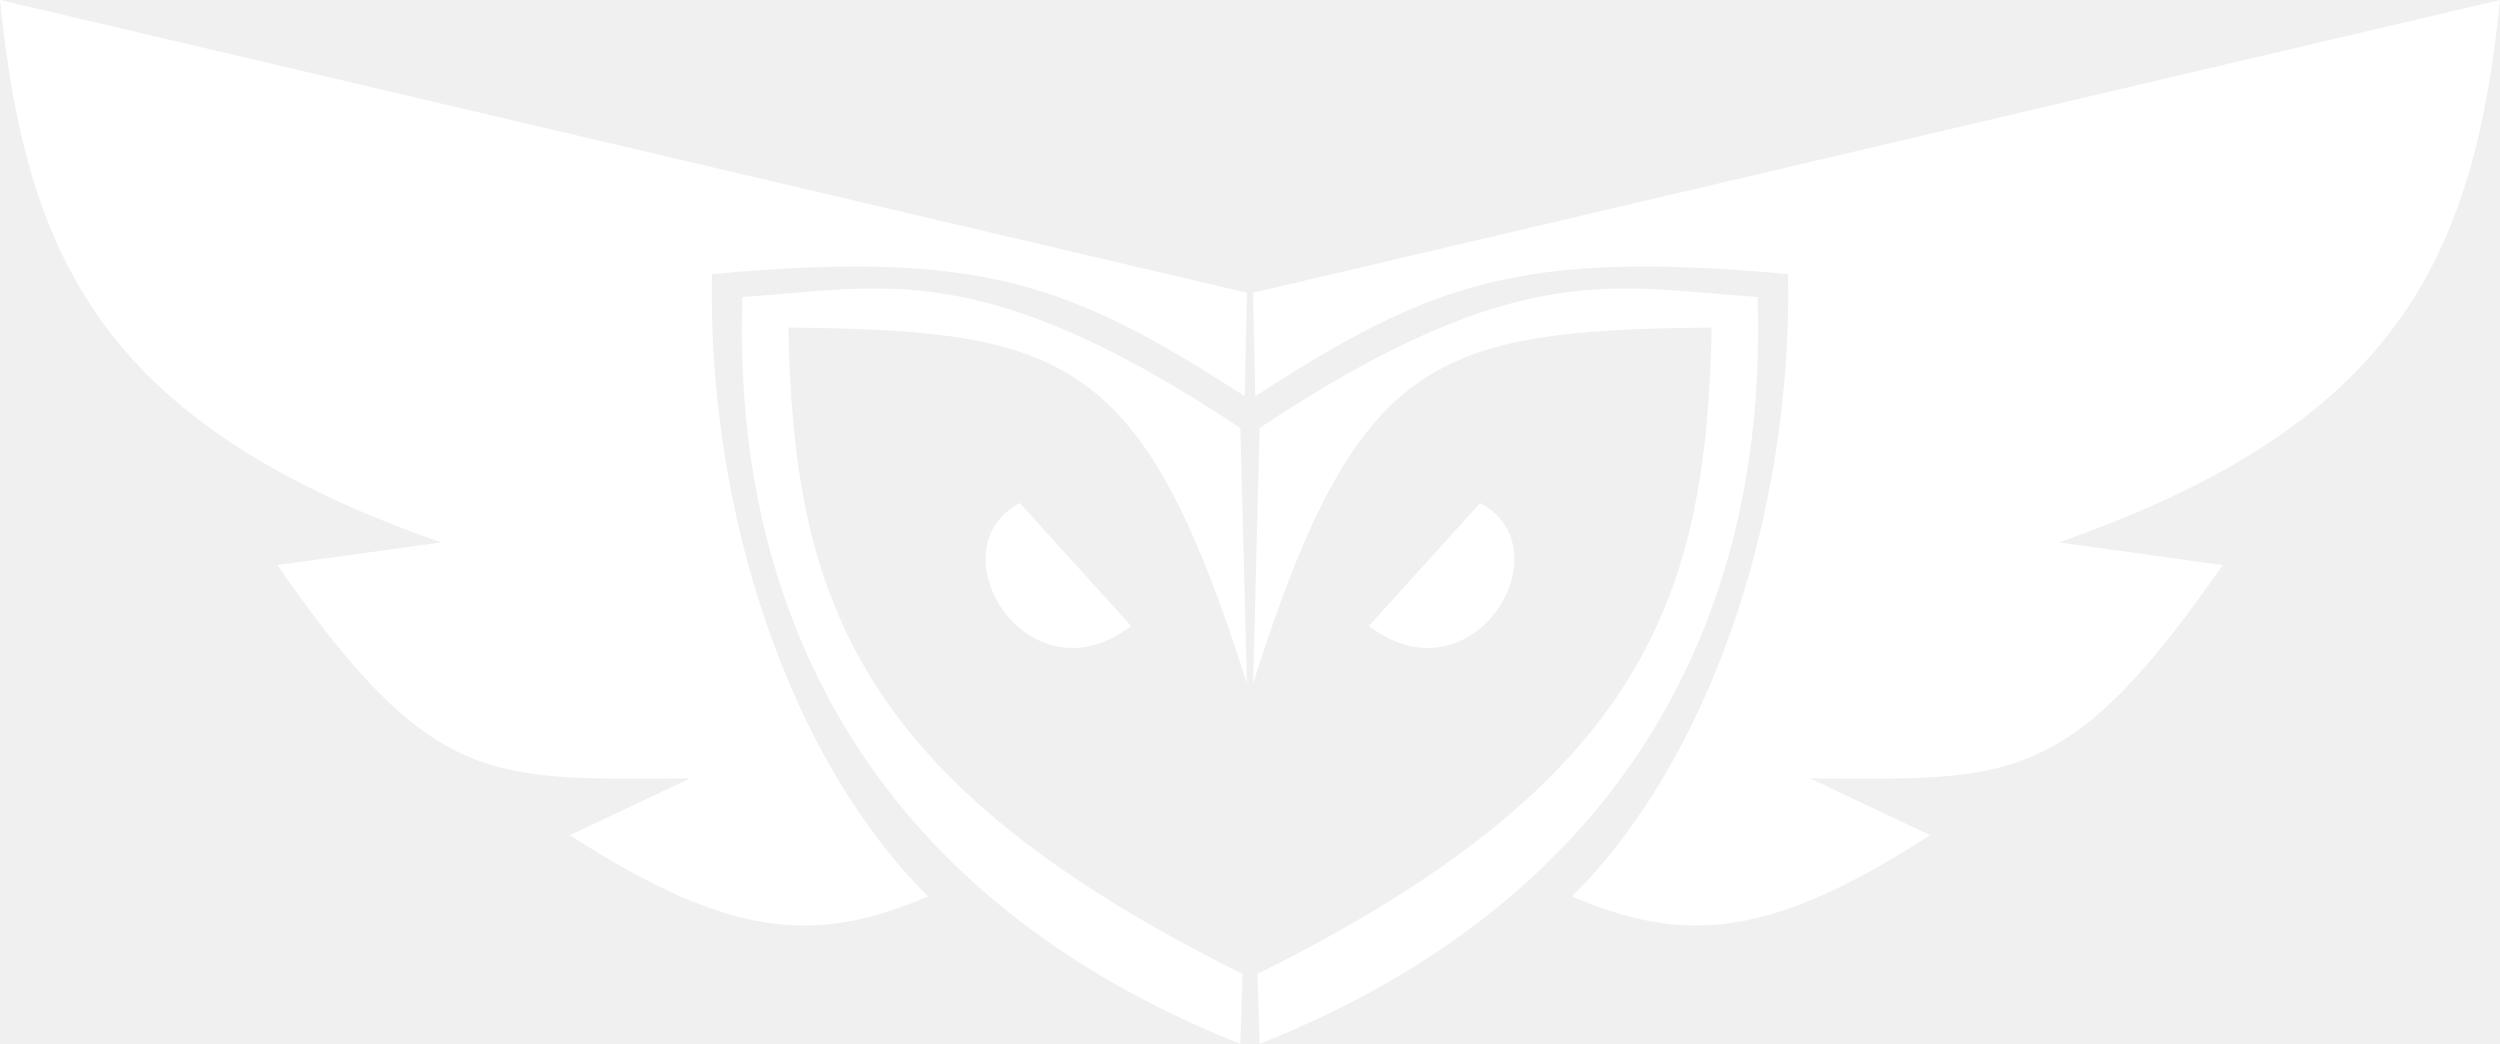
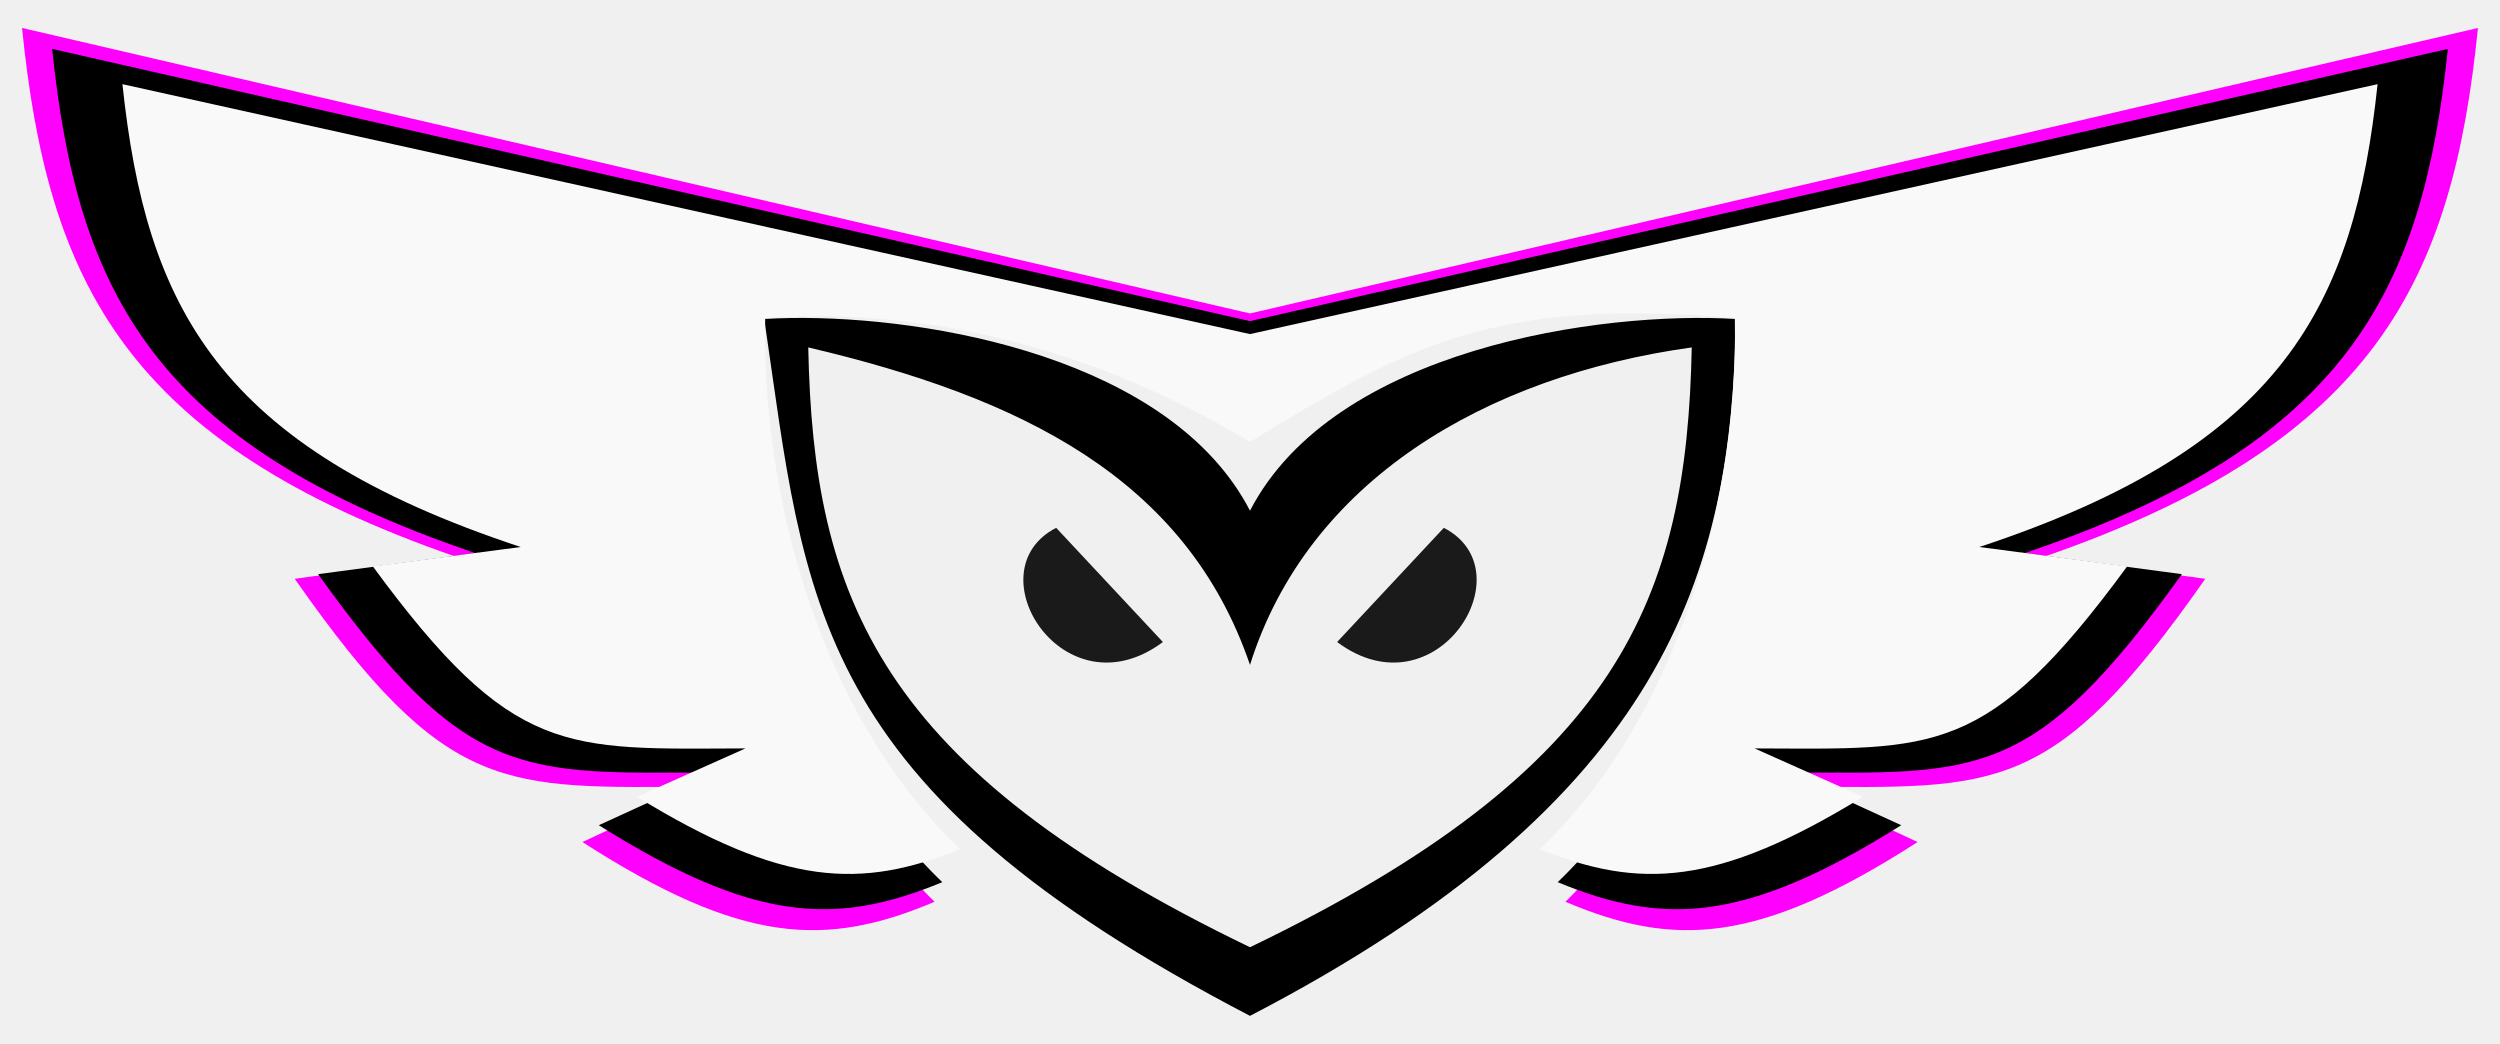
<svg xmlns="http://www.w3.org/2000/svg" version="1.1" width="675.499" height="282.04" id="svg634">
-   <g id="g2632" transform="translate(-6.49046,-149.8708)">
-     <g id="g2611" transform="translate(76.60593,48.97352)" class="UnoptimicedTransforms" />
-     <g id="g2619" transform="matrix(-1,0,0,1,611.8739,48.97352)" class="UnoptimicedTransforms">
-       <path id="path2617" style="fill:#FFFFFF;stroke-width:1.568" d="m 329.831,236.821 -30.063,33.194 c 27.839,21.404 53.669,-20.647 30.063,-33.194 z m -61.362,48.76 c 28.1,-88.625 48.62,-95.439 123.909,-96.177 -1.423,72.814 -18.049,122.686 -122.729,174.653 l 0.59,18.881 C 367.121,344.486 407.782,269.55 404.769,181.143 367.001,178.752 340.718,169.682 270.239,216.546 Z m 1e-5,-105.582 336.914,-79.102 c -7.061,70.225 -28.251,114.77 -119.189,146.553 l 44.253,6.132 c -42,60.599 -57.549,57.836 -111.518,57.64 l 32.452,15.33 c -43.869,28.45 -66.945,29.273 -96.767,16.556 37.133,-36.793 59.577,-102.818 58.414,-168.153 -72.431,-6.6 -96.567,2.334 -143.97,32.997 z m -63.032,56.822 30.063,33.194 C 207.661,291.419 181.831,249.368 205.437,236.821 Z m 61.362,48.76 c -28.1,-88.625 -48.62,-95.439 -123.909,-96.177 1.423,72.814 18.049,122.686 122.729,174.653 l -0.59,18.881 C 168.147,344.486 127.486,269.55 130.499,181.143 c 37.768,-2.391 64.051,-11.461 134.53,35.403 z m -1e-5,-105.582 -336.914,-79.102 c 7.061,70.225 28.251,114.77 119.189,146.553 l -44.253,6.132 c 42,60.599 57.549,57.836 111.518,57.64 l -32.452,15.33 c 43.869,28.45 66.945,29.273 96.767,16.556 -37.133,-36.793 -59.577,-102.818 -58.414,-168.153 72.431,-6.6 96.567,2.334 143.97,32.997 z" />
+   <defs id="defs638" />
+   <g id="g238" style="display:inline">
+     <g id="g394">
+       <path id="path2817" style="fill:#ff00ff;stroke:none;stroke-width:0;stroke-dasharray:none" d="M 5.956,7.554 C 12.898,76.009 33.733,119.432 123.146,150.414 l -43.51,5.978 c 41.296,59.072 56.584,56.377 109.648,56.186 l -31.909,14.944 c 43.134,27.733 65.824,28.535 95.145,16.139 -36.511,-35.866 -58.578,-100.229 -57.435,-163.917 57.929,-4.165 107.271,15.993 142.665,38.23 46.204,-29.62 71.77,-44.634 142.663,-38.23 1.144,63.688 -20.924,128.051 -57.435,163.917 29.322,12.396 52.012,11.594 95.145,-16.139 L 486.215,212.578 c 53.064,0.191 68.353,2.886 109.648,-56.186 L 552.353,150.414 C 641.766,119.432 662.601,76.009 669.543,7.554 L 337.75,84.695 Z" />
+       <path id="path1583" style="fill:currentColor;stroke:none;stroke-width:0;stroke-dasharray:none" d="M 14.088,13.211 C 20.86,78.489 41.184,119.896 128.405,149.44 l -42.444,5.701 c 40.284,56.33 55.197,53.761 106.961,53.579 l -31.127,14.25 c 42.076,26.446 64.211,27.211 92.814,15.39 -35.616,-34.201 -57.143,-95.577 -56.027,-156.309 56.51,-3.971 104.642,15.251 139.169,36.456 45.072,-28.245 70.011,-42.563 139.167,-36.456 1.116,60.733 -20.411,122.108 -56.027,156.309 28.603,11.821 50.737,11.055 92.814,-15.39 l -31.127,-14.25 c 51.764,0.182 66.677,2.752 106.961,-53.579 l -42.444,-5.701 C 634.315,119.896 654.639,78.489 661.411,13.211 L 337.75,86.771 Z" />
+       <path id="path1581" style="fill:currentColor;stroke:none;stroke-width:0;stroke-dasharray:none" d="m 213.705,85.925 c -2.529,0.037 -4.935,0.128 -7.199,0.267 C 217.794,162.979 218.426,212.414 337.75,274.486 450.055,216.193 468.055,154.684 468.995,86.192 432.918,83.979 360.493,94.056 337.75,137.99 316.435,96.813 251.478,85.375 213.705,85.925 Z m 4.685,7.945 C 275.824,107.377 320.486,129.142 337.75,179.648 353.378,129.973 401.234,101.653 457.111,93.87 455.747,161.515 437.996,207.666 337.75,255.94 237.504,207.666 219.754,161.516 218.39,93.87 Z" />
+       <path style="fill:#1a1a1a;stroke:none;stroke-width:0;stroke-dasharray:none" d="m 390.121,142.618 -28.835,30.856 c 26.702,19.896 51.476,-19.192 28.835,-30.856 z" id="path1579" />
+       <path style="fill:#1a1a1a;stroke:none;stroke-width:0;stroke-dasharray:none" d="m 285.378,142.618 28.835,30.856 c -26.702,19.896 -51.476,-19.192 -28.835,-30.856 z" id="path1679" />
+       <path id="path2792" style="fill:#f9f9f9;stroke:none;stroke-width:0;stroke-dasharray:none" d="m 33.078,22.742 c 6.375,59.925 25.506,97.937 107.61,125.059 l -39.953,5.233 c 37.92,51.711 51.959,49.353 100.685,49.185 l -29.301,13.082 c 39.608,24.277 60.443,24.98 87.368,14.128 -33.526,-31.397 -53.79,-87.74 -52.74,-143.492 53.194,-3.646 98.503,14 131.003,33.466 42.427,-25.929 65.903,-39.073 131.002,-33.466 1.05,55.753 -19.214,112.095 -52.74,143.492 26.925,10.851 47.76,10.149 87.368,-14.128 L 474.079,202.219 c 48.727,0.167 62.765,2.526 100.685,-49.185 L 534.811,147.8 C 616.915,120.679 636.046,82.667 642.421,22.742 L 337.75,90.27 Z" />
    </g>
  </g>
-   <defs id="defs638" />
</svg>
